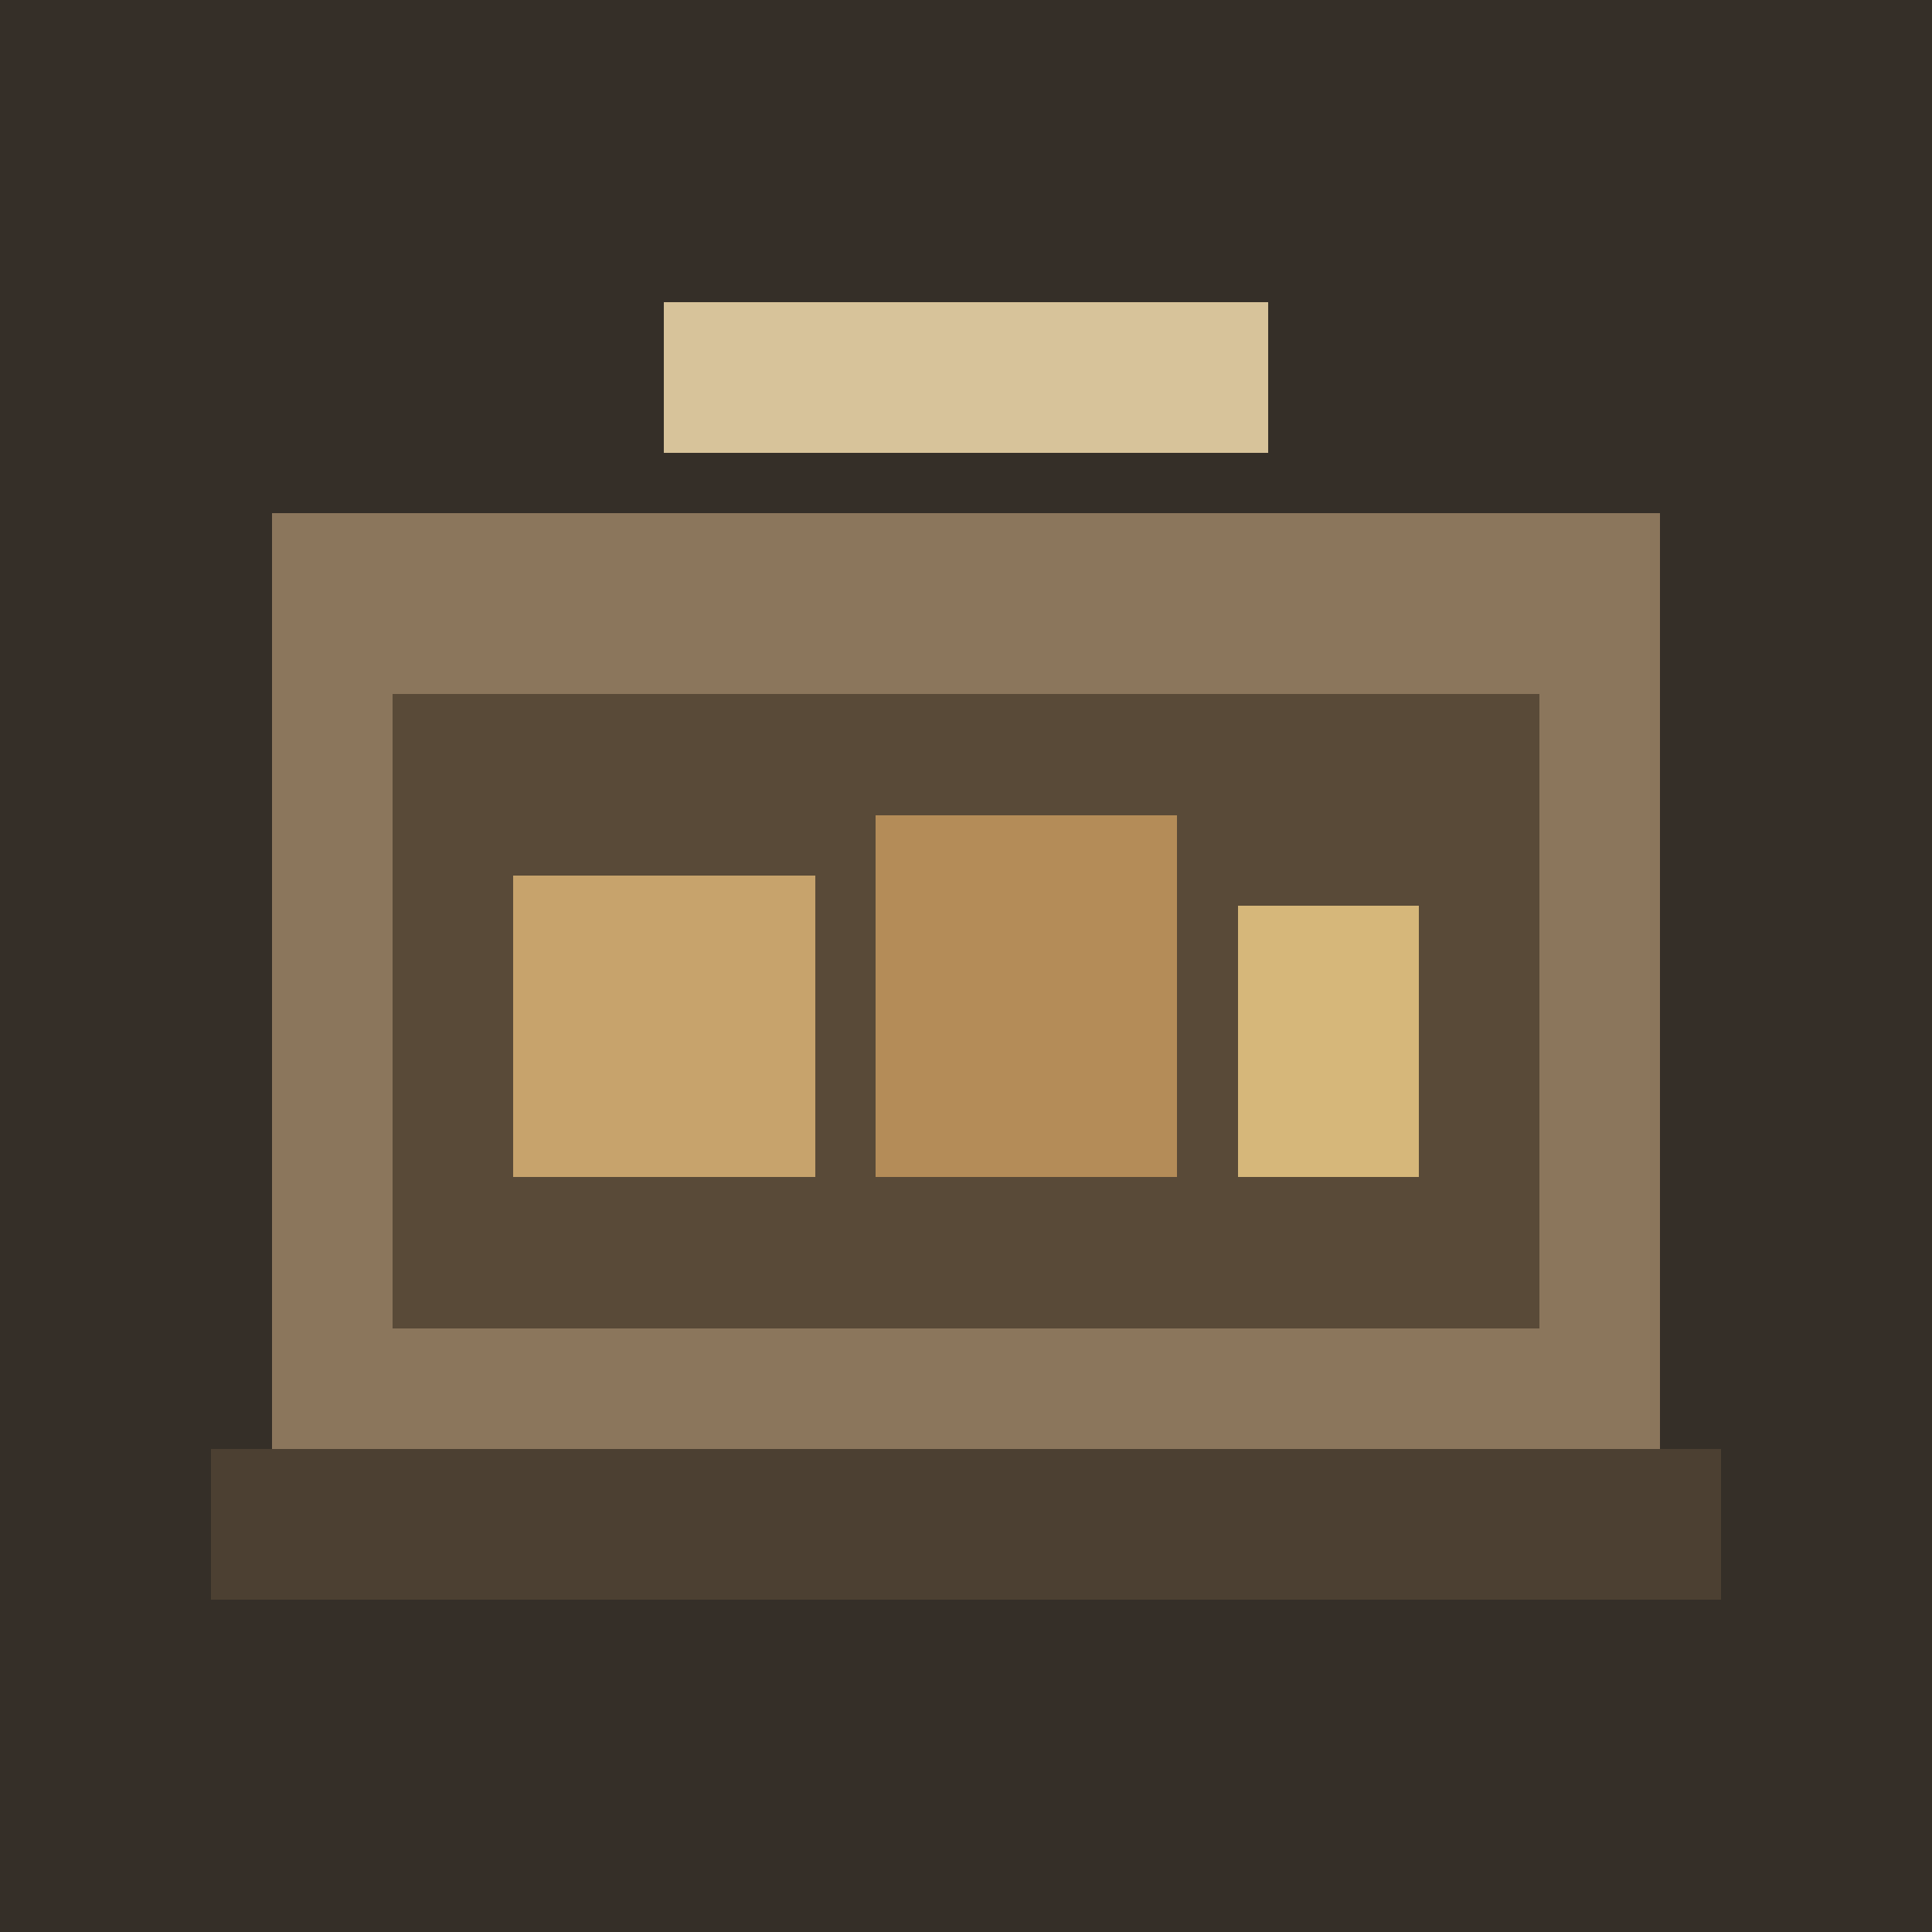
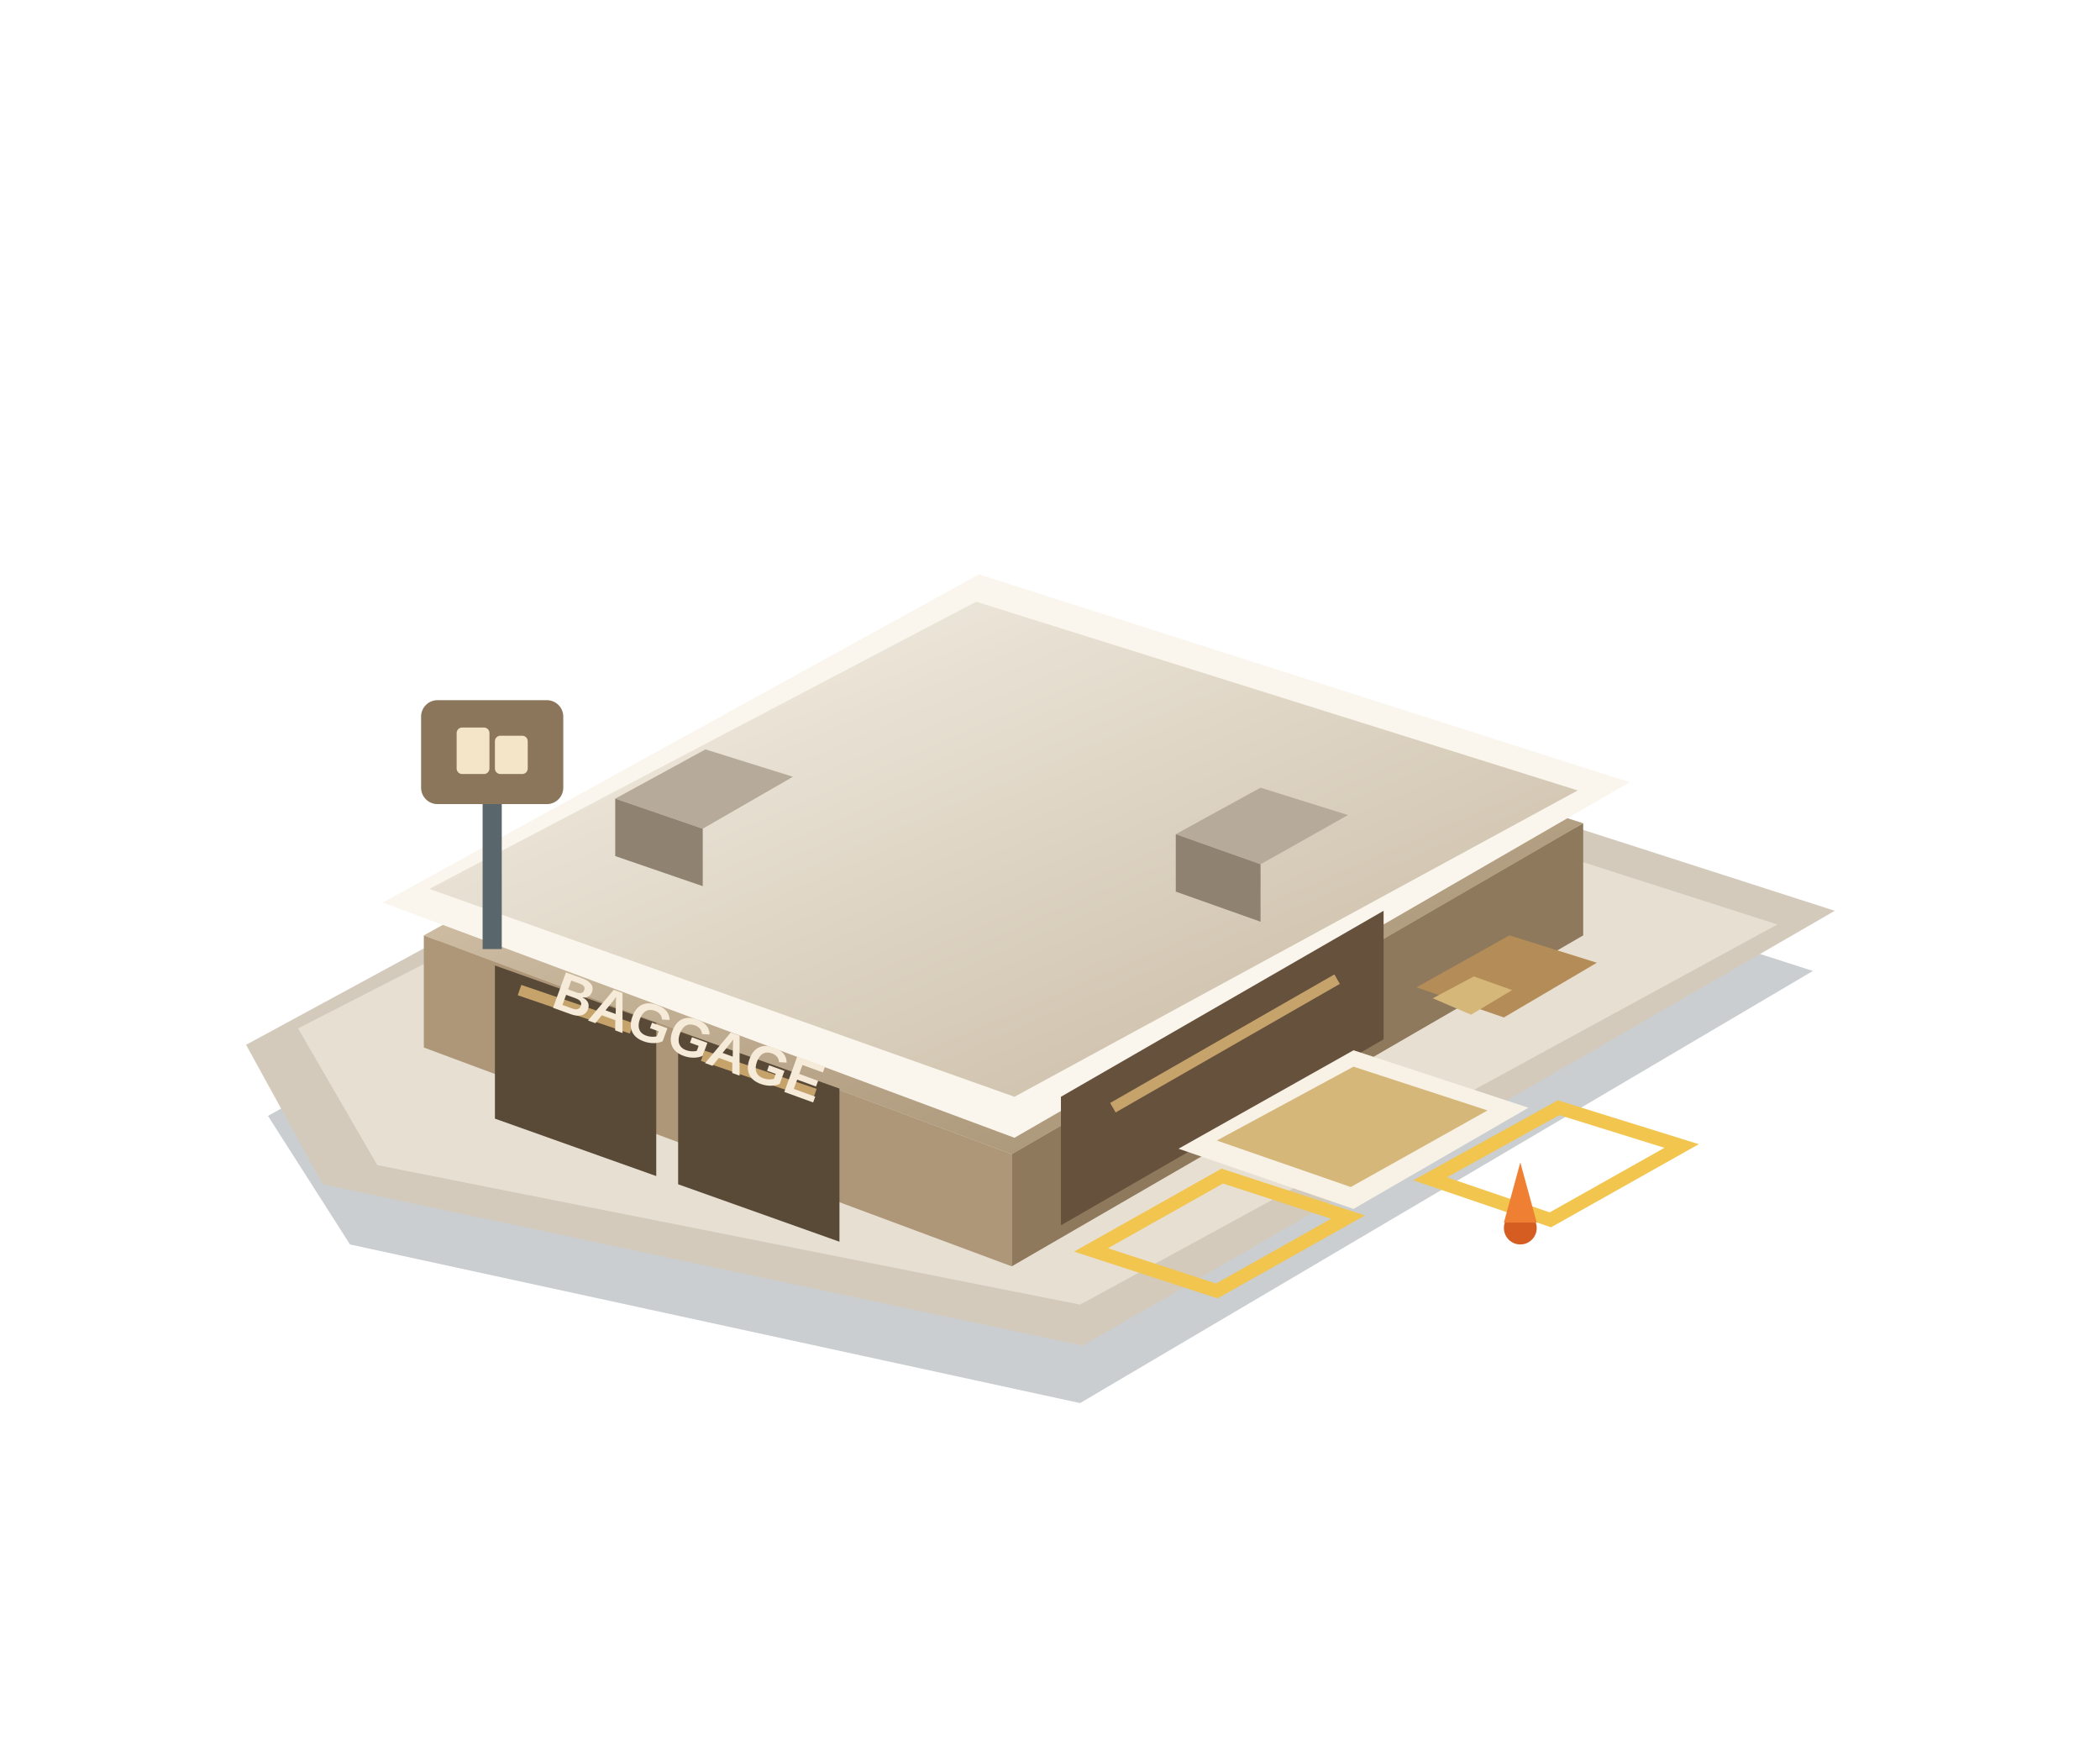
- <svg xmlns="http://www.w3.org/2000/svg" width="128" height="128" viewBox="0 0 128 128" shape-rendering="crispEdges">
-   <rect width="128" height="128" fill="#352f28" />
-   <rect x="18" y="34" width="92" height="62" fill="#8b765c" />
-   <rect x="26" y="46" width="76" height="42" fill="#594a38" />
-   <rect x="34" y="58" width="20" height="20" fill="#c7a36c" />
-   <rect x="58" y="54" width="20" height="24" fill="#b48c58" />
-   <rect x="82" y="60" width="12" height="18" fill="#d6b77a" />
-   <rect x="14" y="96" width="100" height="10" fill="#4c4032" />
-   <rect x="44" y="20" width="40" height="10" fill="#d7c39a" />
+ <svg xmlns="http://www.w3.org/2000/svg" width="768" height="640" viewBox="0 0 768 640">
+   <defs>
+     <linearGradient id="roof" x1="0" y1="0" x2="1" y2="1">
+       <stop stop-color="#f6f2e9" />
+       <stop offset="1" stop-color="#c6b79f" />
+     </linearGradient>
+     <linearGradient id="wall" x1="0" y1="0" x2="1" y2="1">
+       <stop stop-color="#e0d1b9" />
+       <stop offset="1" stop-color="#9d8768" />
+     </linearGradient>
+   </defs>
+   <polygon points="98,408 364,259 663,355 395,513 128,455" fill="#20343a" opacity=".24" />
+   <polygon points="90,382 363,234 671,333 396,492 118,433" fill="#d3cabc" />
+   <polygon points="109,376 363,246 650,338 395,477 138,426" fill="#e7dfd2" />
+   <polygon points="155,342 357,230 579,301 370,422" fill="url(#wall)" />
+   <polygon points="155,342 370,422 370,463 155,383" fill="#ad9778" />
+   <polygon points="370,422 579,301 579,342 370,463" fill="#8e795d" />
+   <polygon points="140,330 358,210 596,286 371,416" fill="#faf6ed" />
+   <polygon points="157,325 357,220 577,289 371,401" fill="url(#roof)" />
+   <polygon points="181,353 240,374 240,430 181,409" fill="#594a38" />
+   <polygon points="248,377 307,398 307,454 248,433" fill="#594a38" />
+   <g stroke="#c7a36c" stroke-width="4">
+     <line x1="190" y1="362" x2="231" y2="376" />
+     <line x1="257" y1="386" x2="298" y2="400" />
+   </g>
+   <polygon points="388,401 506,333 506,380 388,448" fill="#65513c" />
+   <g stroke="#c7a36c" stroke-width="4">
+     <line x1="407" y1="405" x2="489" y2="358" />
+   </g>
+   <polygon points="225,292 258,274 290,284 257,303" fill="#b6ab9b" />
+   <polygon points="225,292 257,303 257,324 225,313" fill="#8f8271" />
+   <polygon points="430,305 461,288 493,298 461,316" fill="#b6ab9b" />
+   <polygon points="430,305 461,316 461,337 430,326" fill="#8f8271" />
+   <polygon points="431,420 495,384 559,405 495,442" fill="#f7f1e6" />
+   <polygon points="445,417 495,390 544,406 494,434" fill="#d6b77a" />
+   <g fill="none" stroke="#f1c54e" stroke-width="5">
+     <polygon points="523,431 570,405 615,419 567,446" />
+     <polygon points="399,457 447,430 493,445 445,472" />
+   </g>
+   <g>
+     <polygon points="518,361 552,342 584,352 550,372" fill="#b48c58" />
+     <polygon points="524,365 539,357 553,362 538,371" fill="#d6b77a" />
+     <circle cx="556" cy="449" r="6" fill="#d55d22" />
+     <polygon points="550,447 556,425 562,447" fill="#ef7f32" />
+   </g>
+   <line x1="180" y1="347" x2="180" y2="282" stroke="#59666b" stroke-width="7" />
+   <rect x="154" y="256" width="52" height="38" rx="6" fill="#8b765c" />
+   <rect x="167" y="266" width="12" height="17" rx="2" fill="#f4e4c8" />
+   <rect x="181" y="269" width="12" height="14" rx="2" fill="#f4e4c8" />
+   <text x="201" y="368" font-family="Arial,sans-serif" font-size="20" font-weight="700" fill="#f6ead8" transform="rotate(20 201 368)">BAGGAGE</text>
</svg>
